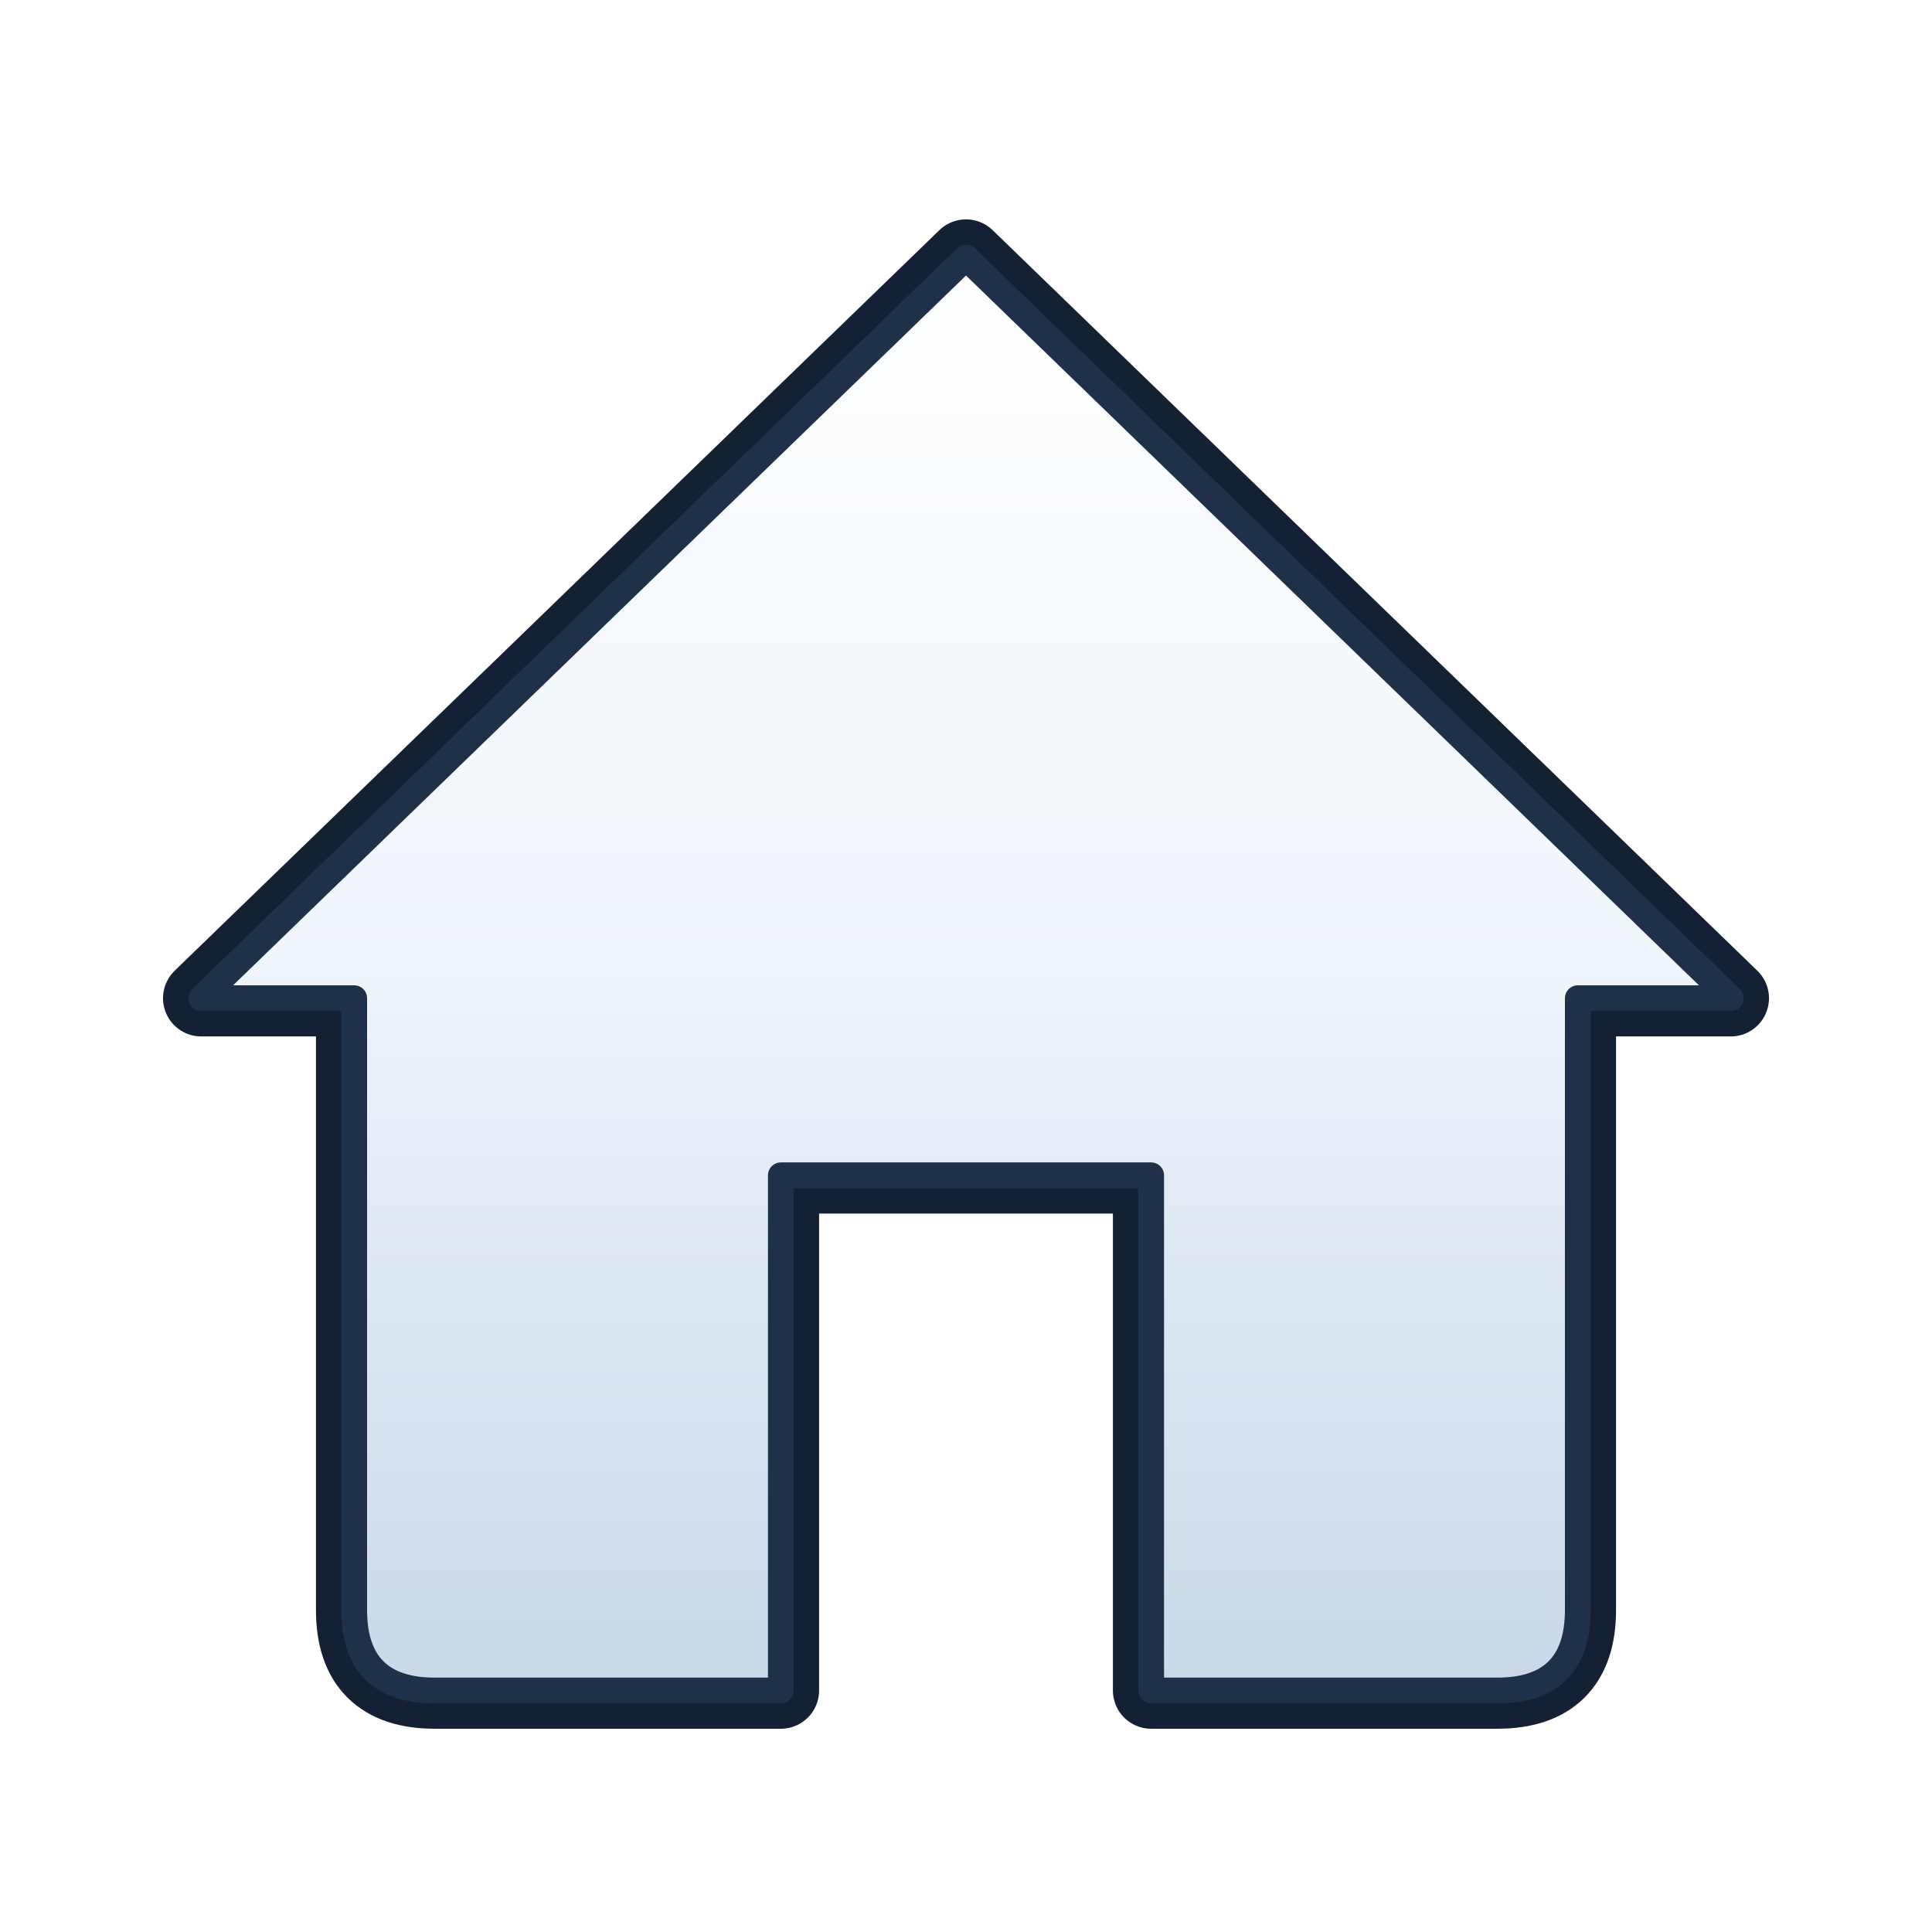
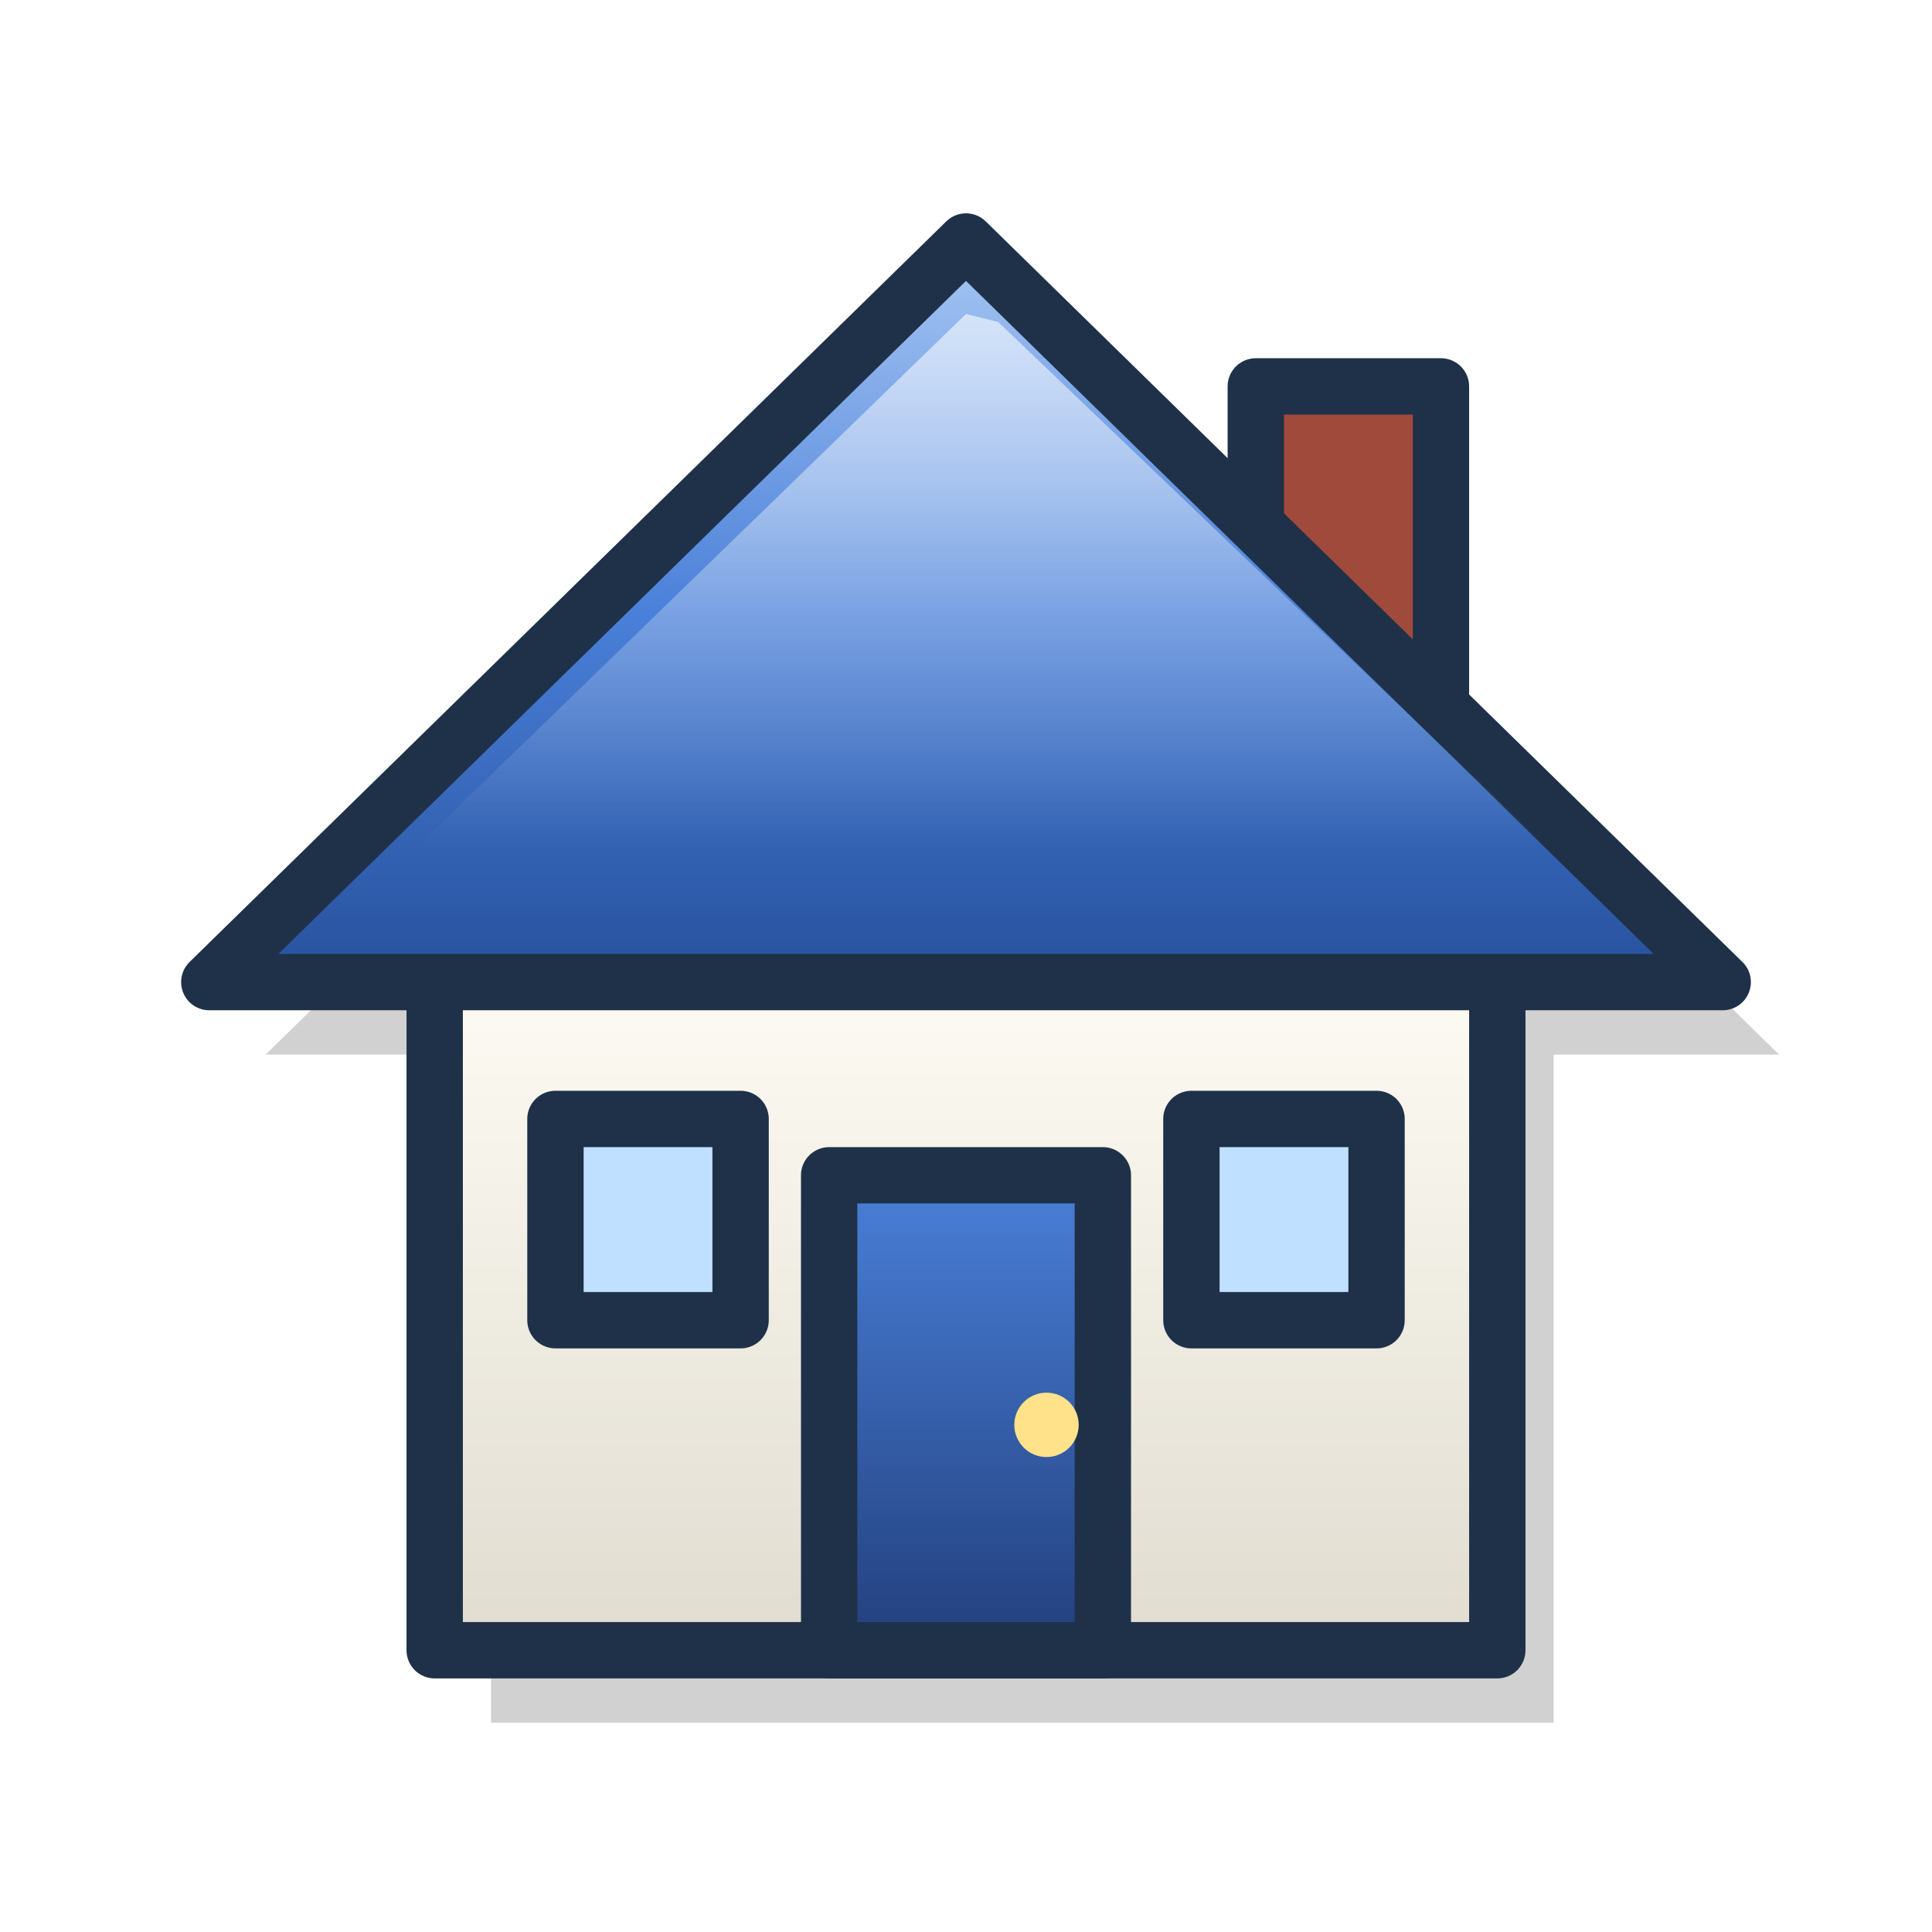
<svg xmlns="http://www.w3.org/2000/svg" viewBox="0 0 24 24" width="24" height="24">
  <defs>
-     <linearGradient id="g" x1="12" y1="2.8" x2="12" y2="21.2" gradientUnits="userSpaceOnUse">
-       <stop offset="0" stop-color="#ffffff" />
-       <stop offset="0.5" stop-color="#eef5fb" />
-       <stop offset="1" stop-color="#c9d7e7" />
+     <linearGradient id="g" x1="0" y1="0" x2="0" y2="1">
+       <stop offset="0" stop-color="#a9c8f4" />
+       <stop offset="0.5" stop-color="#4a80d9" />
+       <stop offset="1" stop-color="#26509c" />
+     </linearGradient>
+     <linearGradient id="w" x1="0" y1="0" x2="0" y2="1">
+       <stop offset="0" stop-color="#fffdf6" />
+       <stop offset="1" stop-color="#e0dcd0" />
+     </linearGradient>
+     <linearGradient id="d" x1="0" y1="0" x2="0" y2="1">
+       <stop offset="0" stop-color="#4a80d9" />
+       <stop offset="1" stop-color="#223f7c" />
+     </linearGradient>
+     <linearGradient id="gloss" x1="0" y1="0" x2="0" y2="1">
+       <stop offset="0" stop-color="#ffffff" stop-opacity="0.6" />
+       <stop offset="1" stop-color="#ffffff" stop-opacity="0" />
    </linearGradient>
  </defs>
-   <path d="M2.5 12.4 L12 3.2 L21.5 12.4 L19.6 12.4 L19.6 20 L19.6 20 Q 19.6 21 18.6 21 L 14.3 21 L 14.3 14.6 L 9.7 14.6 L 9.7 21 L 5.4 21 Q 4.4 21 4.4 20 L 4.4 12.4 Z" fill="none" stroke="#142033" stroke-width="0.95" stroke-linejoin="round" stroke-linecap="round" />
-   <path d="M2.5 12.4 L12 3.2 L21.5 12.4 L19.6 12.4 L19.6 20 L19.6 20 Q 19.6 21 18.6 21 L 14.3 21 L 14.3 14.6 L 9.7 14.6 L 9.7 21 L 5.4 21 Q 4.4 21 4.4 20 L 4.4 12.4 Z" fill="url(#g)" stroke="#1f3149" stroke-width="0.32" stroke-linejoin="round" stroke-linecap="round" />
+   <path d="M12 3 L2.6 12.2 H5.4 V20.5 H18.6 V12.2 H21.4 Z" fill="#000000" opacity="0.18" transform="translate(0.7 0.9)" />
+   <path d="M15.6 4.8 H17.9 V9.2 H15.6 Z" fill="#a04a3c" stroke="#1f3149" stroke-width="0.7" stroke-linejoin="round" />
+   <path d="M5.4 11.6 H18.6 V20.5 H5.4 Z" fill="url(#w)" stroke="#1f3149" stroke-width="0.7" stroke-linejoin="round" />
+   <path d="M12 3 L2.6 12.2 H21.4 Z" fill="url(#g)" stroke="#1f3149" stroke-width="0.7" stroke-linejoin="round" />
+   <path d="M12 3.9 L5.2 10.5 L12 10.5 L19.2 10.5 L12.4 4 Z" fill="url(#gloss)" />
+   <path d="M10.3 14.6 H13.7 V20.5 H10.3 Z" fill="url(#d)" stroke="#1f3149" stroke-width="0.7" stroke-linejoin="round" />
+   <circle cx="13" cy="17.7" r="0.4" fill="#ffe28a" />
+   <path d="M6.9 13.9 H9.2 V16.4 H6.9 Z" fill="#bfe0ff" stroke="#1f3149" stroke-width="0.7" stroke-linejoin="round" />
+   <path d="M14.8 13.9 H17.1 V16.4 H14.8 Z" fill="#bfe0ff" stroke="#1f3149" stroke-width="0.7" stroke-linejoin="round" />
</svg>
